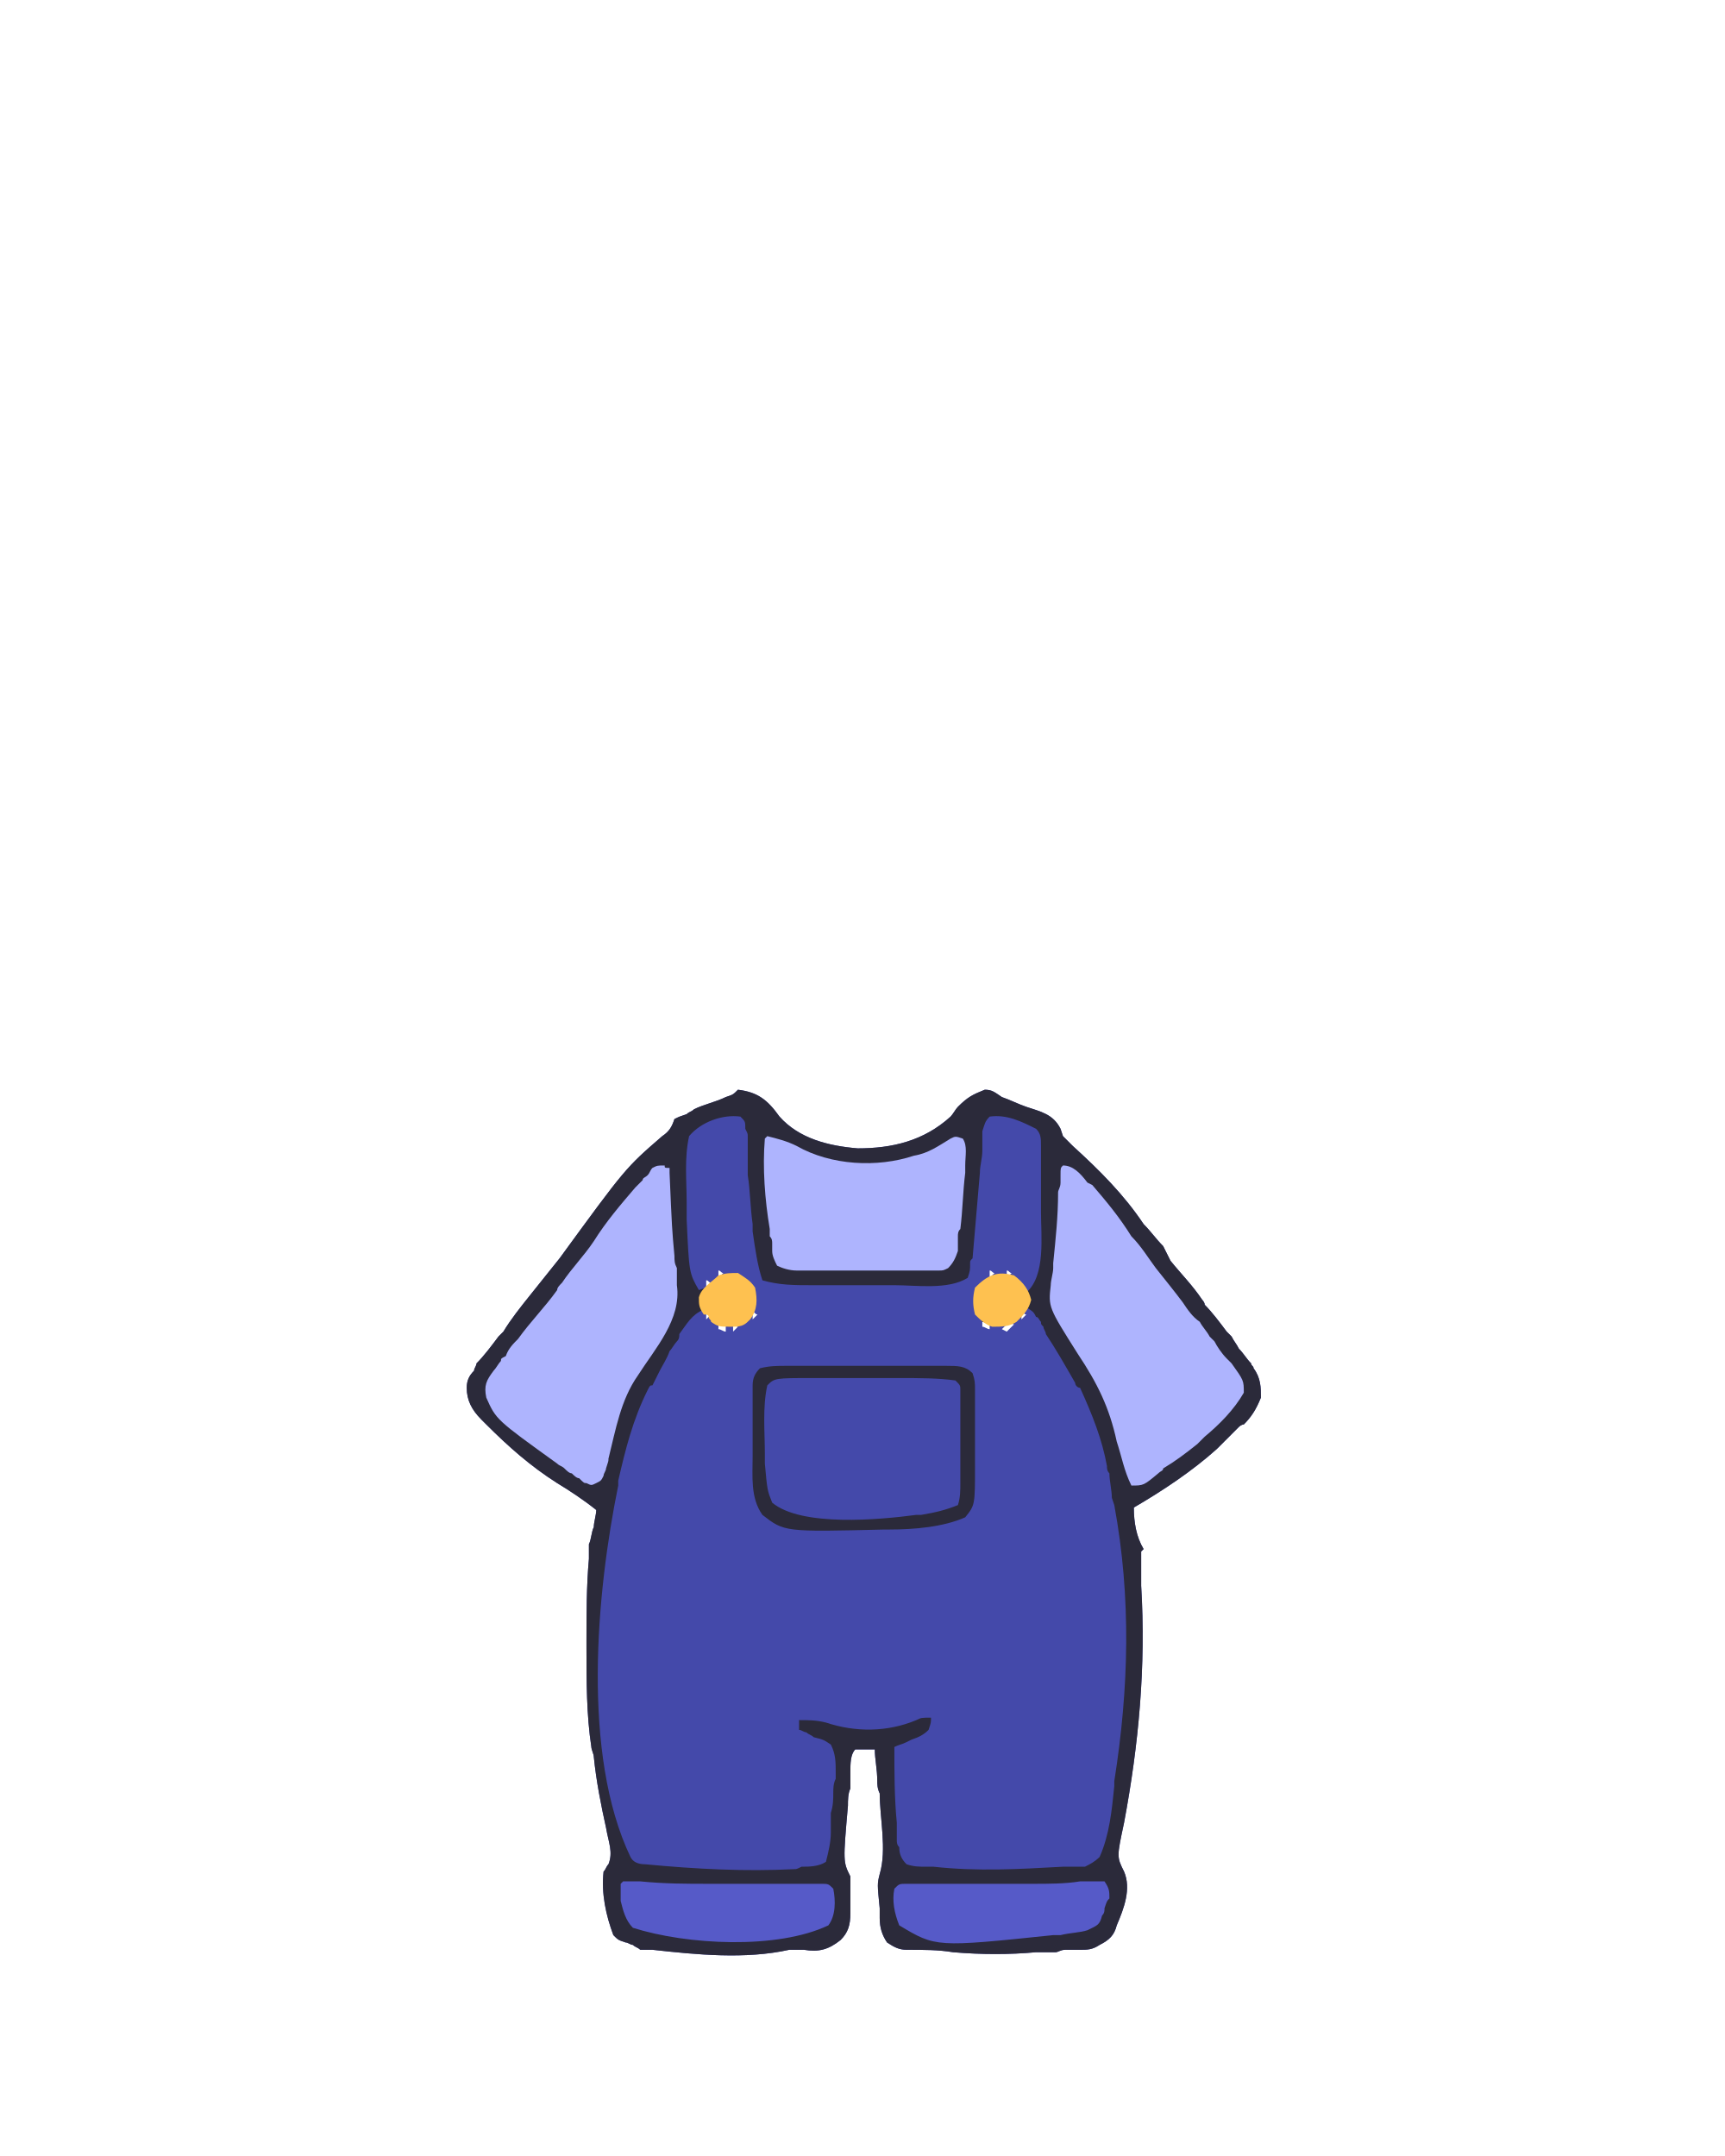
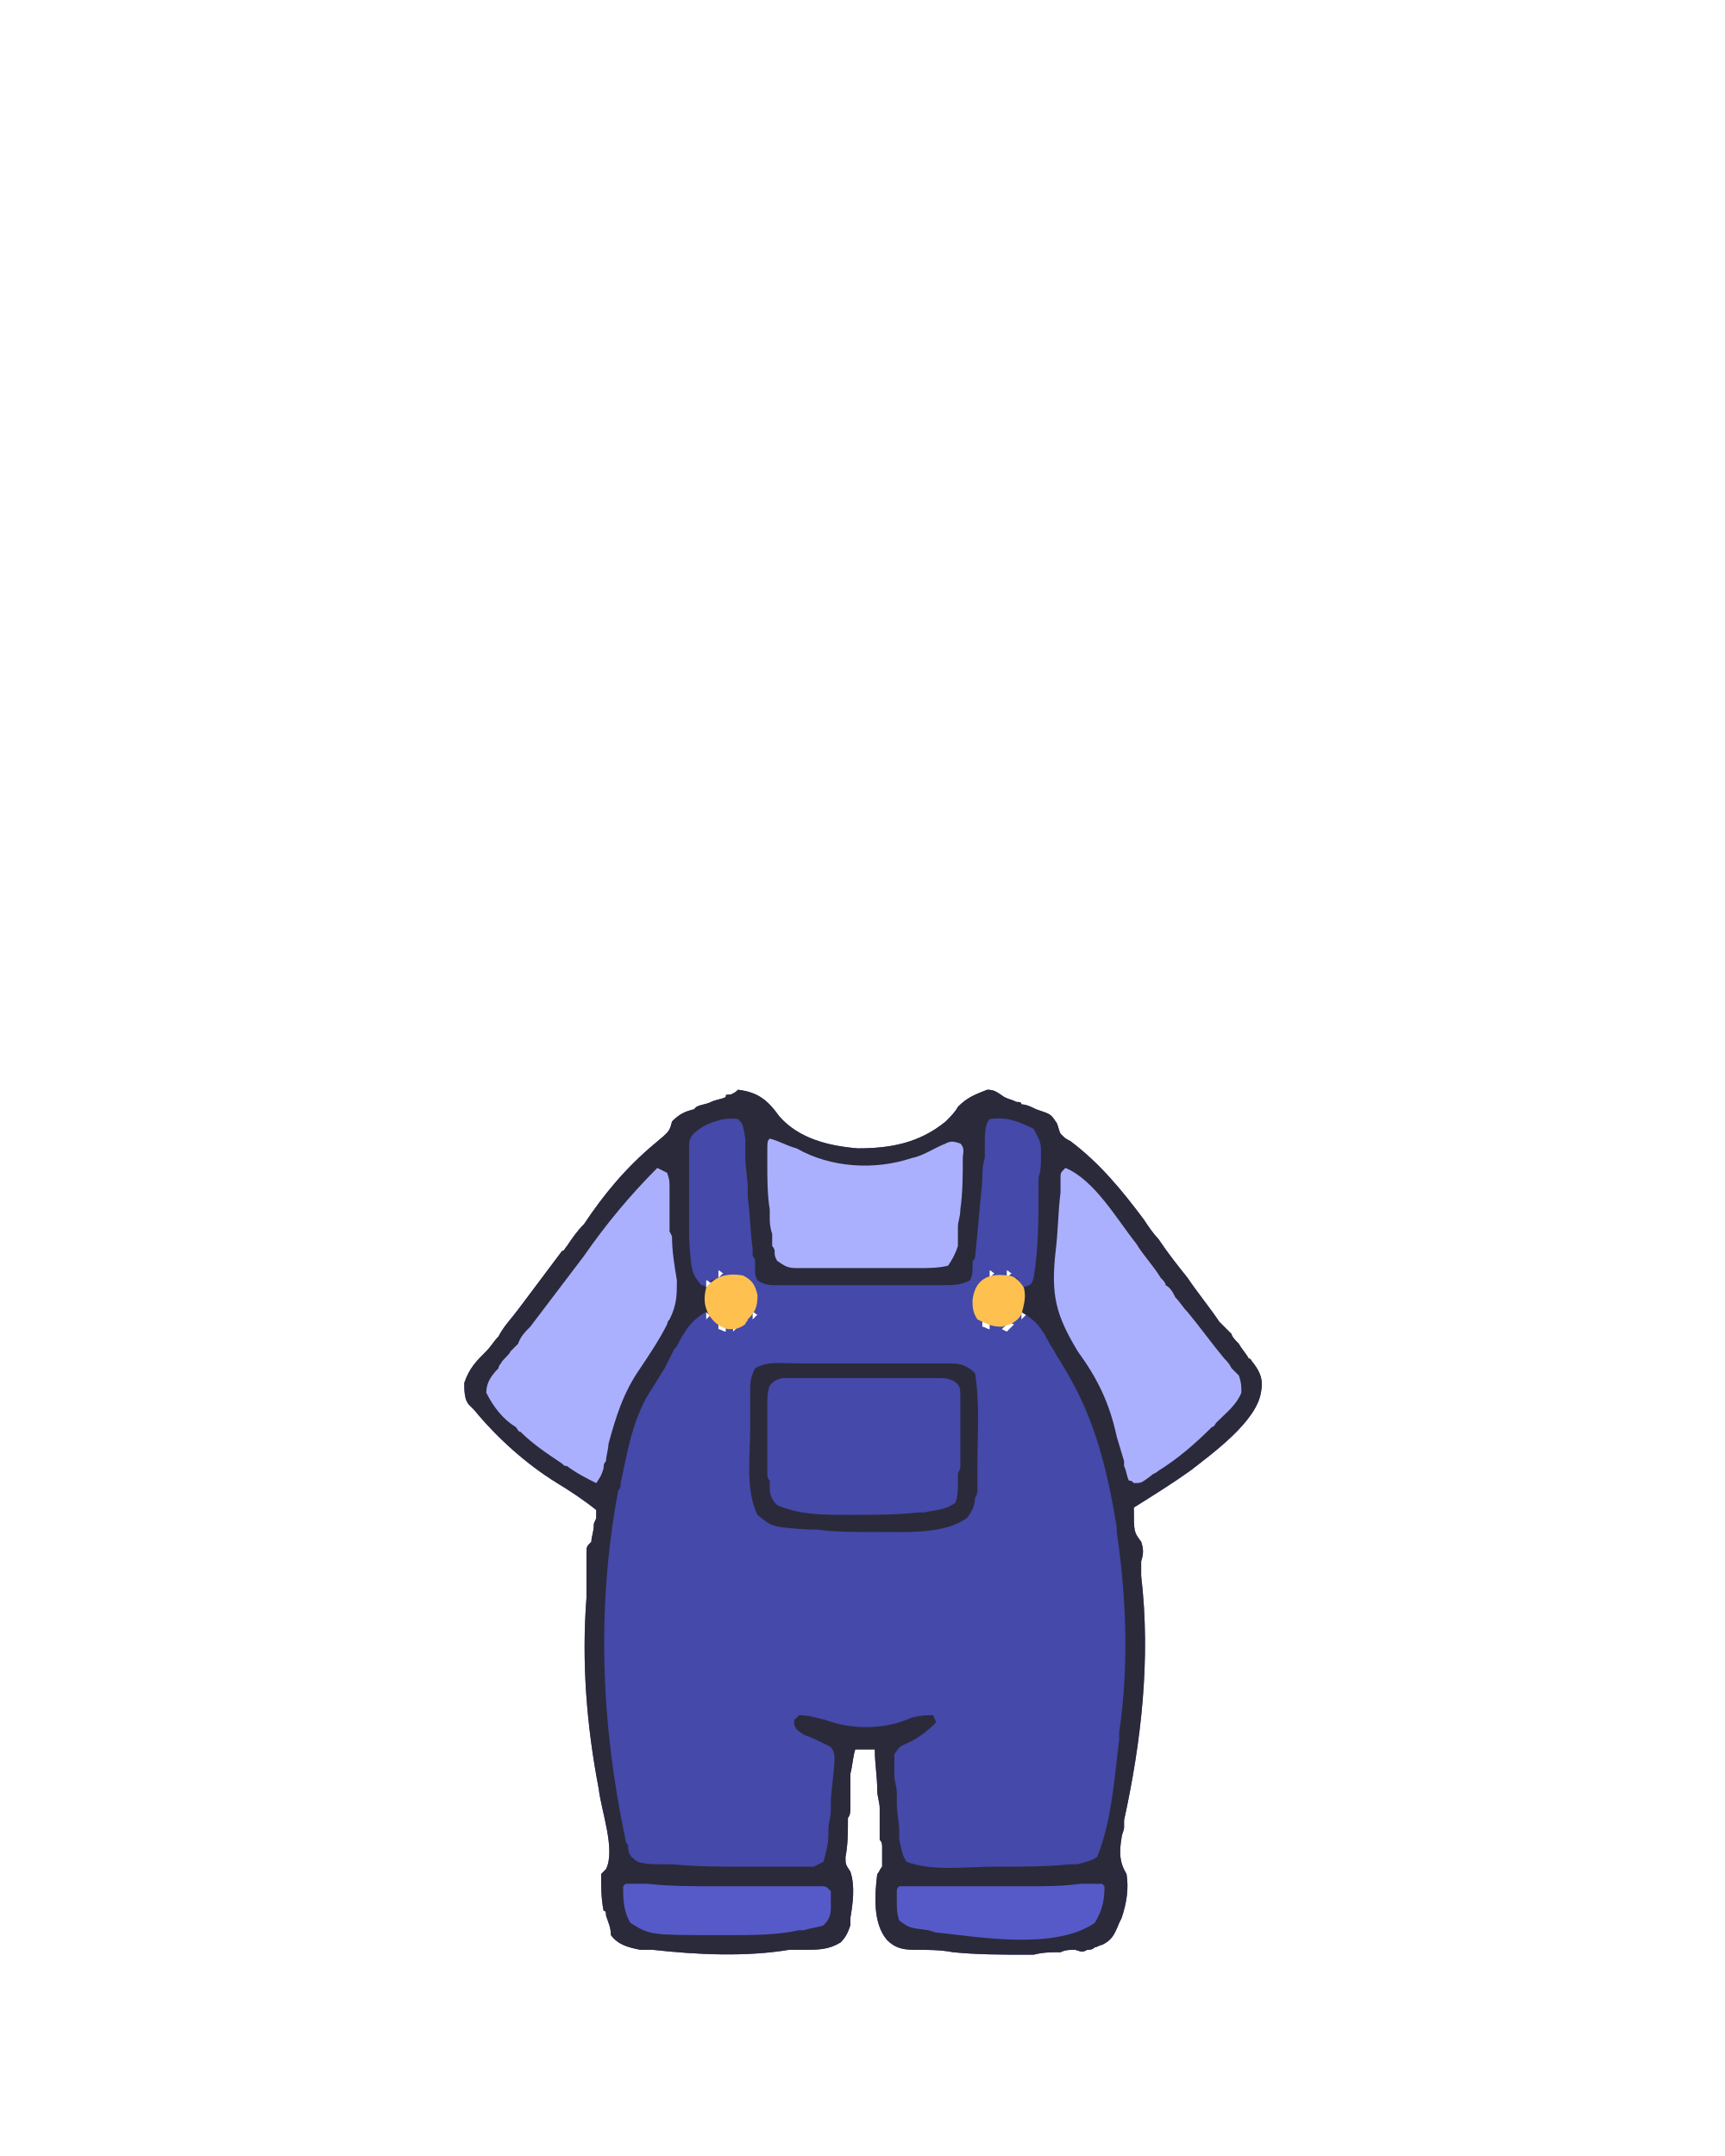
<svg xmlns="http://www.w3.org/2000/svg" viewBox="0 0 705.9 882.4">
-   <path fill="#4449aa" d="M302 446c8 1 12 4 17 11 8 9 20 12 32 13 14 0 27-3 38-13 1-1 2-3 3-4 4-4 6-5 11-7 3 0 4 1 7 3 3 1 7 3 10 4 6 2 11 3 14 9l1 3 4 4c11 10 21 20 29 32 3 3 5 6 8 9l3 6c4 5 9 10 13 16 0 0 1 1 1 2 3 3 6 7 9 11l2 2c1 2 2 3 3 5 2 2 3 4 5 6 0 1 1 1 1 2 3 4 3 8 3 12-2 5-4 8-7 11-1 0-2 1-2 1l-6 6-3 3c-10 9-22 17-34 24 0 6 1 12 4 17l-1 1v14c2 33-1 65-7 97-3 14-3 14 0 20 3 7 0 15-3 22-1 4-3 6-7 8-3 2-5 2-8 2h-6c-2 0-3 1-4 1h-8c-11 1-22 1-34 0-6-1-12-1-19-1-3 0-5-1-8-3-2-3-3-6-3-10v-4c-1-10-1-10 0-14 3-10 0-23 0-33-1-2-1-4-1-5 0-5-1-9-1-13h-8c-2 2-2 6-2 9v7c-1 2-1 5-1 7-2 23-2 23 1 29v15c0 5-1 8-4 11-5 4-9 5-15 4h-6c-18 4-38 2-56 0h-5c-1-1-2-1-3-2-1 0-2-1-3-1-3-1-3-1-5-3-3-8-5-17-4-26 1-1 1-2 2-3 2-5 0-9-1-15-2-9-4-19-5-29 0-1-1-3-1-4-2-13-2-27-2-41v-2c0-11 0-23 1-34v-6c1-2 1-5 2-7 0-2 1-5 1-7-5-4-11-8-16-11-11-7-20-15-29-24l-2-2c-4-4-6-8-6-13 0-3 1-5 3-7 0-1 1-2 1-3 3-3 6-7 9-11l2-2c3-5 7-10 11-15l12-15c27-37 27-37 42-50 3-2 4-4 5-7 2-1 2-1 5-2 1-1 2-1 3-2 4-2 9-3 13-5 3-1 3-1 5-3m-8 74v3l2-2c-1 0-1-1-2-1m111 0v3l2-2c-1 0-1-1-2-1m7 0v3l2-2c-1 0-1-1-2-1m-123 4v3l2-2c-1 0-1-1-2-1m0 13v3l2-2c-1 0-1-1-2-1m19 0v3l2-2c-1 0-1-1-2-1m110 0v3l2-2c-1 0-1-1-2-1m-16 3v3c1 0 2 1 3 1v-3c-1 0-2-1-3-1m-108 1v3c1 0 2 1 3 1v-3c-1 0-2-1-3-1m6 1v3l2-2c-1 0-1-1-2-1m113-1-3 3 2 1 3-3c-1 0-1-1-2-1" />
-   <path fill="#2b2a3a" d="M302 446c8 1 12 4 17 11 8 9 20 12 32 13 14 0 27-3 38-13 1-1 2-3 3-4 4-4 6-5 11-7 3 0 4 1 7 3 3 1 7 3 10 4 6 2 11 3 14 9l1 3 4 4c11 10 21 20 29 32 3 3 5 6 8 9l3 6c4 5 9 10 13 16 0 0 1 1 1 2 3 3 6 7 9 11l2 2c1 2 2 3 3 5 2 2 3 4 5 6 0 1 1 1 1 2 3 4 3 8 3 12-2 5-4 8-7 11-1 0-2 1-2 1l-6 6-3 3c-10 9-22 17-34 24 0 6 1 12 4 17l-1 1v14c2 33-1 65-7 97-3 14-3 14 0 20 3 7 0 15-3 22-1 4-3 6-7 8-3 2-5 2-8 2h-6c-2 0-3 1-4 1h-8c-11 1-22 1-34 0-6-1-12-1-19-1-3 0-5-1-8-3-2-3-3-6-3-10v-4c-1-10-1-10 0-14 3-10 0-23 0-33-1-2-1-4-1-5 0-5-1-9-1-13h-8c-2 2-2 6-2 9v7c-1 2-1 5-1 7-2 23-2 23 1 29v15c0 5-1 8-4 11-5 4-9 5-15 4h-6c-18 4-38 2-56 0h-5c-1-1-2-1-3-2-1 0-2-1-3-1-3-1-3-1-5-3-3-8-5-17-4-26 1-1 1-2 2-3 2-5 0-9-1-15-2-9-4-19-5-29 0-1-1-3-1-4-2-13-2-27-2-41v-2c0-11 0-23 1-34v-6c1-2 1-5 2-7 0-2 1-5 1-7-5-4-11-8-16-11-11-7-20-15-29-24l-2-2c-4-4-6-8-6-13 0-3 1-5 3-7 0-1 1-2 1-3 3-3 6-7 9-11l2-2c3-5 7-10 11-15l12-15c27-37 27-37 42-50 3-2 4-4 5-7 2-1 2-1 5-2 1-1 2-1 3-2 4-2 9-3 13-5 3-1 3-1 5-3m-20 19c-2 9-1 18-1 27v7c1 22 1 22 5 29 3-1 6-2 8-5 3-1 5-1 8-1 3 1 5 2 6 5 1 4 1 6 0 10-2 3-2 3-5 5-4 1-7 0-11-2l-4-4c-5 2-7 6-10 10 0 1 0 2-1 3s-2 3-3 4c-1 3-3 6-4 8l-3 6c-1 0-1 0-2 2-6 12-9 24-12 37v2c-9 44-15 110 5 152q1.5 3 6 3c21 2 41 3 61 2 1 0 1 0 3-1 3 0 7 0 10-2 1-4 2-8 2-12v-8c1-3 1-6 1-8s0-4 1-6v-2c0-5 0-8-2-12-3-2-3-2-7-3-1-1-2-1-3-2-1 0-2-1-3-1v-4c4 0 7 0 11 1 12 4 25 4 37-1 2-1 2-1 6-1 0 2 0 2-1 5-2 2-4 3-7 4l-2 1c-2 1-3 1-5 2 0 10 0 21 1 31v7c0 1 0 2 1 3 0 3 1 5 3 7 3 1 5 1 8 1h3c18 2 35 1 53 0h9c2-1 4-2 6-4 4-9 5-19 6-29v-2c6-38 7-75 0-113l-1-3c0-3-1-7-1-10-1-1-1-2-1-3-2-11-6-21-11-32-1 0-2-1-2-2-4-7-8-14-12-20 0-1-1-2-1-3-1-1-1-1-1-2-1-1-1-2-2-2-1-2-1-2-4-4 0 1 0 1-2 3-2 3-4 4-7 4-4 0-5 0-9-1-2-3-3-5-3-9s2-6 5-9c4-1 7-1 11 0 2 2 3 4 5 6 8-7 6-23 6-33v-27c0-3 0-5-2-7-6-3-12-6-19-5-2 2-2 3-3 6v8c0 3-1 6-1 9l-3 35c-1 1-1 1-1 2 0 3 0 3-1 6-8 5-21 3-30 3h-34c-7 0-13 0-20-2-2-6-3-13-4-20v-3c-1-7-1-14-2-20v-16c0-1 0-1-1-3 0-3 0-3-2-5-7-1-16 2-21 8" />
-   <path fill="#aeb4fe" d="M272 477c0 1 0 1 2 1v2c1 23 1 23 2 34 0 2 0 3 1 5v7c2 14-9 26-16 37-7 10-9 22-12 34 0 1 0 1-1 4 0 1-1 2-1 3-1 2-1 2-3 3s-2 1-4 0c-1 0-1 0-3-2-1 0-2-1-3-2-1 0-2-1-3-2s-2-1-3-2c-25-18-25-18-29-27-1-5 0-7 3-11 1-1 2-3 3-4 0-1 0-1 2-2 1-3 3-5 5-7 5-7 11-13 16-20 0-1 1-2 2-3 4-6 9-11 13-17 5-8 11-15 17-22l3-3c0-1 1-1 2-2s1-2 2-3c2-1 2-1 5-1m163 0c4 0 7 3 10 7l2 1c6 7 11 13 16 21 4 4 7 9 10 13 4 5 8 10 11 14 2 3 4 6 7 8 1 2 3 4 4 6l2 2c1 2 3 5 5 7l2 2c5 7 5 7 5 12-4 7-10 13-16 18l-3 3c-5 4-9 7-14 10 0 1-1 1-2 2-6 5-6 5-11 5-3-6-4-12-6-18-3-14-8-24-16-36-12-19-12-19-11-28 0-2 1-5 1-7v-2c1-10 2-19 2-29 0-1 1-2 1-4v-3c0-3 0-3 1-4" />
-   <path fill="#4449aa" d="M336 564h36c18 0 18 0 21 3v38c0 8 0 8-2 12-5 2-11 3-16 3h-3c-11 1-23 1-34 0h-4c-14-1-14-1-19-6-1-6-1-12-2-19v-6c0-16 0-16 1-22 5-5 16-3 22-3" />
-   <path fill="#aeb4fe" d="M314 465c4 1 8 2 12 4 14 8 33 9 48 4 6-1 10-4 15-7 2-1 2-1 5 0 2 3 1 7 1 11v3c-1 8-1 15-2 23-1 1-1 2-1 3v6c-1 3-2 5-4 7-2 1-2 1-4 1h-58c-3 0-6-1-8-2-1-2-2-4-2-6v-3c0-1 0-2-1-3v-3c-2-12-3-25-2-37z" />
-   <path fill="#565ac8" d="M452 770c2 3 2 4 2 7-1 1-1 1-2 4 0 1 0 2-1 3-1 4-2 4-6 6-3 1-7 1-11 2h-3c-48 5-48 5-63-4-2-5-3-10-2-15 2-2 2-2 5-2h52c6 0 13 0 19-1zm-197 0h7c10 1 19 1 28 1h46c3 0 3 0 5 2 1 5 1 11-2 15-21 10-58 8-80 1-3-3-4-7-5-11v-7z" />
-   <path fill="#2b2a3a" d="M322 559h65c5 0 8 0 11 3 1 3 1 4 1 7v31c0 16 0 16-4 21-9 4-21 5-31 5h-2c-41 1-41 1-50-6-5-7-4-16-4-24v-29c0-3 1-5 3-7 4-1 7-1 11-1m-8 8c-2 9-1 19-1 28v4c1 11 1 11 3 16 12 10 44 7 59 5h2c6-1 10-2 15-4 1-3 1-6 1-9v-38c0-2 0-2-2-4-7-1-15-1-23-1h-35c-16 0-16 0-19 3" />
-   <path fill="#fec150" d="M302 521c3 2 5 3 7 6 1 5 1 9-2 13-2 2-3 3-7 3-6 0-6 0-9-2 0-1-1-1-1-2s-1-1-2-1c-2-3-2-4-2-7 1-4 5-6 8-9 3-1 5-1 8-1m113 1c4 3 6 6 7 10-1 4-3 6-6 9-3 2-6 2-10 2-3-1-5-3-7-5-1-4-1-7 0-11 5-5 9-7 16-5" />
+   <path fill="#4449aa" d="M302 446c8 1 12 4 17 11 8 9 20 12 32 13 13 0 25-2 36-11 2-2 4-4 5-6 4-4 7-5 12-7 3 0 4 1 7 3 2 1 3 1 5 2 1 0 2 0 2 1 2 0 4 1 6 2 6 2 6 2 8 5 1 1 1 3 2 5 2 2 2 2 4 3 12 9 21 20 30 32 2 3 4 6 6 8 4 6 8 11 12 16 4 6 9 12 13 18l5 5c0 1 2 3 3 4 1 2 3 4 4 6 1 0 1 1 2 2 3 4 4 7 3 12-2 12-20 25-29 32-7 5-15 10-23 15 0 10 0 10 3 14 1 3 1 5 0 8v6c4 34 0 68-7 100v3c0 1-1 3-1 4-1 6-1 10 2 15 1 6 0 12-2 18l-1 2c-2 5-3 7-7 9-1 0-2 1-3 1-1 1-2 1-3 1-2 1-2 1-5 0-2 0-4 0-6 1-4 0-7 0-11 1h-3c-10 0-20 0-30-1-5-1-11-1-16-1s-8-1-11-4c-6-7-5-19-4-27 1-1 1-2 2-3v-8c0-1 0-2-1-3v-13c0-2-1-5-1-7 0-6-1-11-1-17h-8c-1 3-1 6-2 10v14c0 1 0 3-1 4 0 6 0 11-1 16 0 3 0 3 2 6 2 6 1 13 0 19v3c-1 3-2 5-4 7-5 3-9 3-15 3h-6c-18 3-38 2-56 0h-5c-5-1-9-2-12-6 0-3-1-5-2-8 0-1 0-2-1-2-1-5-1-10-1-15l2-2c4-8-2-24-3-33-5-26-7-52-5-78v-18c0-3 0-3 2-5 0-2 1-4 1-7 0-1 1-2 1-3v-3c-5-4-11-8-16-11-13-8-25-19-34-30l-2-2c-2-2-2-6-2-9 2-6 5-9 9-13 2-2 3-4 5-6 2-4 5-7 8-11l18-24c1 0 1-1 2-2 2-3 4-6 7-9 8-12 17-23 29-33 6-5 6-5 7-9 3-3 5-4 9-5l1-1c2-1 4-1 6-2s4-1 6-2c0-1 0-1 2-1 2-1 2-1 3-2m-8 74v3l2-2c-1 0-1-1-2-1m111 0v3l2-2c-1 0-1-1-2-1m7 0v3l2-2c-1 0-1-1-2-1m-123 4v3l2-2c-1 0-1-1-2-1m0 13v3l2-2c-1 0-1-1-2-1m19 0v3l2-2c-1 0-1-1-2-1m110 0v3l2-2c-1 0-1-1-2-1m-16 3v3c1 0 2 1 3 1v-3c-1 0-2-1-3-1m-108 1v3c1 0 2 1 3 1v-3c-1 0-2-1-3-1m6 1v3l2-2c-1 0-1-1-2-1m113-1-3 3 2 1 3-3c-1 0-1-1-2-1" />
+   <path fill="#2b2a3a" d="M302 446c8 1 12 4 17 11 8 9 20 12 32 13 13 0 25-2 36-11 2-2 4-4 5-6 4-4 7-5 12-7 3 0 4 1 7 3 2 1 3 1 5 2 1 0 2 0 2 1 2 0 4 1 6 2 6 2 6 2 8 5 1 1 1 3 2 5 2 2 2 2 4 3 12 9 21 20 30 32 2 3 4 6 6 8 4 6 8 11 12 16 4 6 9 12 13 18l5 5c0 1 2 3 3 4 1 2 3 4 4 6 1 0 1 1 2 2 3 4 4 7 3 12-2 12-20 25-29 32-7 5-15 10-23 15 0 10 0 10 3 14 1 3 1 5 0 8v6c4 34 0 68-7 100v3c0 1-1 3-1 4-1 6-1 10 2 15 1 6 0 12-2 18l-1 2c-2 5-3 7-7 9-1 0-2 1-3 1-1 1-2 1-3 1-2 1-2 1-5 0-2 0-4 0-6 1-4 0-7 0-11 1h-3c-10 0-20 0-30-1-5-1-11-1-16-1s-8-1-11-4c-6-7-5-19-4-27 1-1 1-2 2-3v-8c0-1 0-2-1-3v-13c0-2-1-5-1-7 0-6-1-11-1-17h-8c-1 3-1 6-2 10v14c0 1 0 3-1 4 0 6 0 11-1 16 0 3 0 3 2 6 2 6 1 13 0 19v3c-1 3-2 5-4 7-5 3-9 3-15 3h-6c-18 3-38 2-56 0h-5c-5-1-9-2-12-6 0-3-1-5-2-8 0-1 0-2-1-2-1-5-1-10-1-15l2-2c4-8-2-24-3-33-5-26-7-52-5-78v-18c0-3 0-3 2-5 0-2 1-4 1-7 0-1 1-2 1-3v-3c-5-4-11-8-16-11-13-8-25-19-34-30l-2-2c-2-2-2-6-2-9 2-6 5-9 9-13 2-2 3-4 5-6 2-4 5-7 8-11l18-24c1 0 1-1 2-2 2-3 4-6 7-9 8-12 17-23 29-33 6-5 6-5 7-9 3-3 5-4 9-5l1-1c2-1 4-1 6-2s4-1 6-2c0-1 0-1 2-1 2-1 2-1 3-2m-19 19c-1 2-1 2-1 4v38c1 14 1 14 5 19 1 0 1 0 2 1 1 0 1-1 2-1v-2c4-1 9-2 13-1 3 2 4 4 5 7 0 5-1 7-4 10-2 2-4 2-7 3-4-1-6-3-9-6-6 3-9 8-12 14-1 1-1 1-2 3l-3 6c-2 3-3 5-5 8-8 12-10 25-13 39 0 1 0 2-1 3-9 48-7 96 3 143 0 1 0 1 1 2 0 4 1 5 4 7 3 1 7 1 10 1h4c10 1 20 1 30 1h28l4-2c1-4 2-7 2-11v-2c0-3 1-5 1-8v-5c2-18 2-18 0-21-4-2-8-4-11-5-3-2-3-2-4-4v-2l2-2c4 0 7 1 11 2 11 4 24 4 35-1 4-1 6-1 9-1 0 1 1 2 1 3-4 4-8 7-13 9-2 1-2 1-4 4v9c0 2 1 4 1 7v4c0 4 1 8 1 12v3c1 4 1 6 3 9 11 4 24 2 35 2h3c10 0 19 0 29-1h3c3-1 5-1 8-3 6-15 7-32 9-48v-3c4-27 3-55-1-82v-2c-4-24-9-45-22-66-1-2-2-3-3-5s-2-3-3-5c0-1-1-1-1-2-3-5-5-7-10-10l-2 2c-3 3-6 3-10 3-3-1-3-1-6-4-2-4-1-7 0-11 2-2 3-3 6-4h10c1 1 1 3 2 4 4-1 4-1 5-4 2-12 2-24 2-36v-5c1-3 1-6 1-8v-3c0-4-1-5-3-9-6-3-11-5-18-4-2 2-2 7-2 10v6c-1 3-1 6-1 9l-3 32c-1 1-1 1-1 3s0 4-1 6c-4 2-7 2-11 2h-68c-3 0-5 0-8-2-1-2-1-2-1-4v-3c0-1 0-2-1-3v-3c-1-7-1-14-2-21v-3c0-5-1-9-1-14v-7c-1-6-1-6-3-8-6-1-15 2-19 7" />
+   <path fill="#aab0fe" d="m269 478 4 2c1 3 1 3 1 7v17l1 2c0 6 1 12 2 18 0 6 0 10-3 16-1 1-1 2-1 2-3 6-7 12-11 18-7 10-10 20-13 31 0 2-1 5-1 7-1 1-1 2-1 3-1 3-1 3-3 6-4-2-8-4-12-7-1 0-1 0-2-1-6-4-12-8-17-13-1 0-1-1-2-2-5-3-9-8-12-14 0-4 2-7 5-10 0-1 1-2 1-2 1-2 3-3 4-5l3-3c1-3 3-5 5-7l22-29q13.5-19.5 30-36m167 0c12 5 21 21 29 31 3 5 7 9 10 14 1 1 2 2 2 3 2 1 3 3 4 5 2 2 3 4 5 6 5 6 10 13 15 19 1 1 2 2 3 4l3 3c1 3 1 4 1 7-2 5-6 8-10 12-1 1-1 2-2 2-7 7-14 13-22 18-1 1-2 1-3 2-4 3-4 3-7 3-1-1-1-1-2-1-1-2-1-4-2-6v-2l-3-10c-3-14-8-24-16-35-9-15-11-23-9-41 1-8 1-16 2-24v-6c0-2 0-2 2-4" />
+   <path fill="#4449aa" d="M324 564h63c3 1 3 1 5 3 1 3 1 5 1 8v35c-1 4-2 5-5 7-17 7-53 6-70-1-3-3-3-5-4-10v-34c0-7 4-8 10-8" />
+   <path fill="#aab0fe" d="M315 466c4 1 7 3 11 4 14 8 32 9 47 4 5-1 9-4 14-6 2-1 3-1 6 0 2 2 1 4 1 6 0 7 0 14-1 21 0 3-1 5-1 7v8c-1 3-2 5-4 8-4 1-8 1-12 1h-50c-4 0-5-1-8-3-1-2-1-2-1-4 0-1-1-2-1-2v-5c-1-3-1-5-1-7v-3c-1-6-1-13-1-19v-3c0-6 0-6 1-7" />
+   <path fill="#2b2a3a" d="M326 558h63c4 0 7 1 10 4 2 12 1 25 1 37v10c0 1 0 3-1 4 0 3-1 5-3 8-9 7-25 6-36 6h-3c-8 0-15 0-23-1h-3c-15-1-15-1-21-6-5-10-3-24-3-35v-15c0-4 0-6 2-10 5-3 11-2 17-2m-11 9c-1 3-1 5-1 9v27c0 1 0 2 1 3v3c0 3 1 5 3 7 9 4 19 4 29 4h2c9 0 18 0 27-1h2c5-1 9-1 13-4 1-3 1-5 1-8v-4l1-2v-29c0-4 0-5-3-7-3-1-3-1-7-1h-63c-3 1-3 1-5 3" />
+   <path fill="#565ac8" d="m451 771 1 1c0 6-1 10-4 15-16 11-46 6-64 4-1 0-1 0-4-1-8-1-8-1-12-4-1-3-1-5-1-8v-3c0-2 0-2 1-3h54c6 0 13 0 20-1zm-195 0h9c9 1 18 1 27 1h44c2 0 2 0 4 2v7c0 3-1 5-3 7-3 1-5 1-8 2h-2c-9 2-19 2-29 2h-3c-29 0-29 0-37-5-3-5-3-10-3-15z" />
+   <path fill="#fec150" d="M304 522c4 2 5 4 6 8 0 5-1 7-4 10 0 1-1 1-1 2-3 2-4 2-7 2-4-1-6-3-8-6-2-4-2-7-1-11 4-5 9-6 15-5m108 0c3 0 5 2 7 5 1 4 0 7-1 11-2 3-4 4-8 5-4 0-6-1-10-3-2-3-2-5-2-8 1-8 6-11 14-10" />
</svg>
